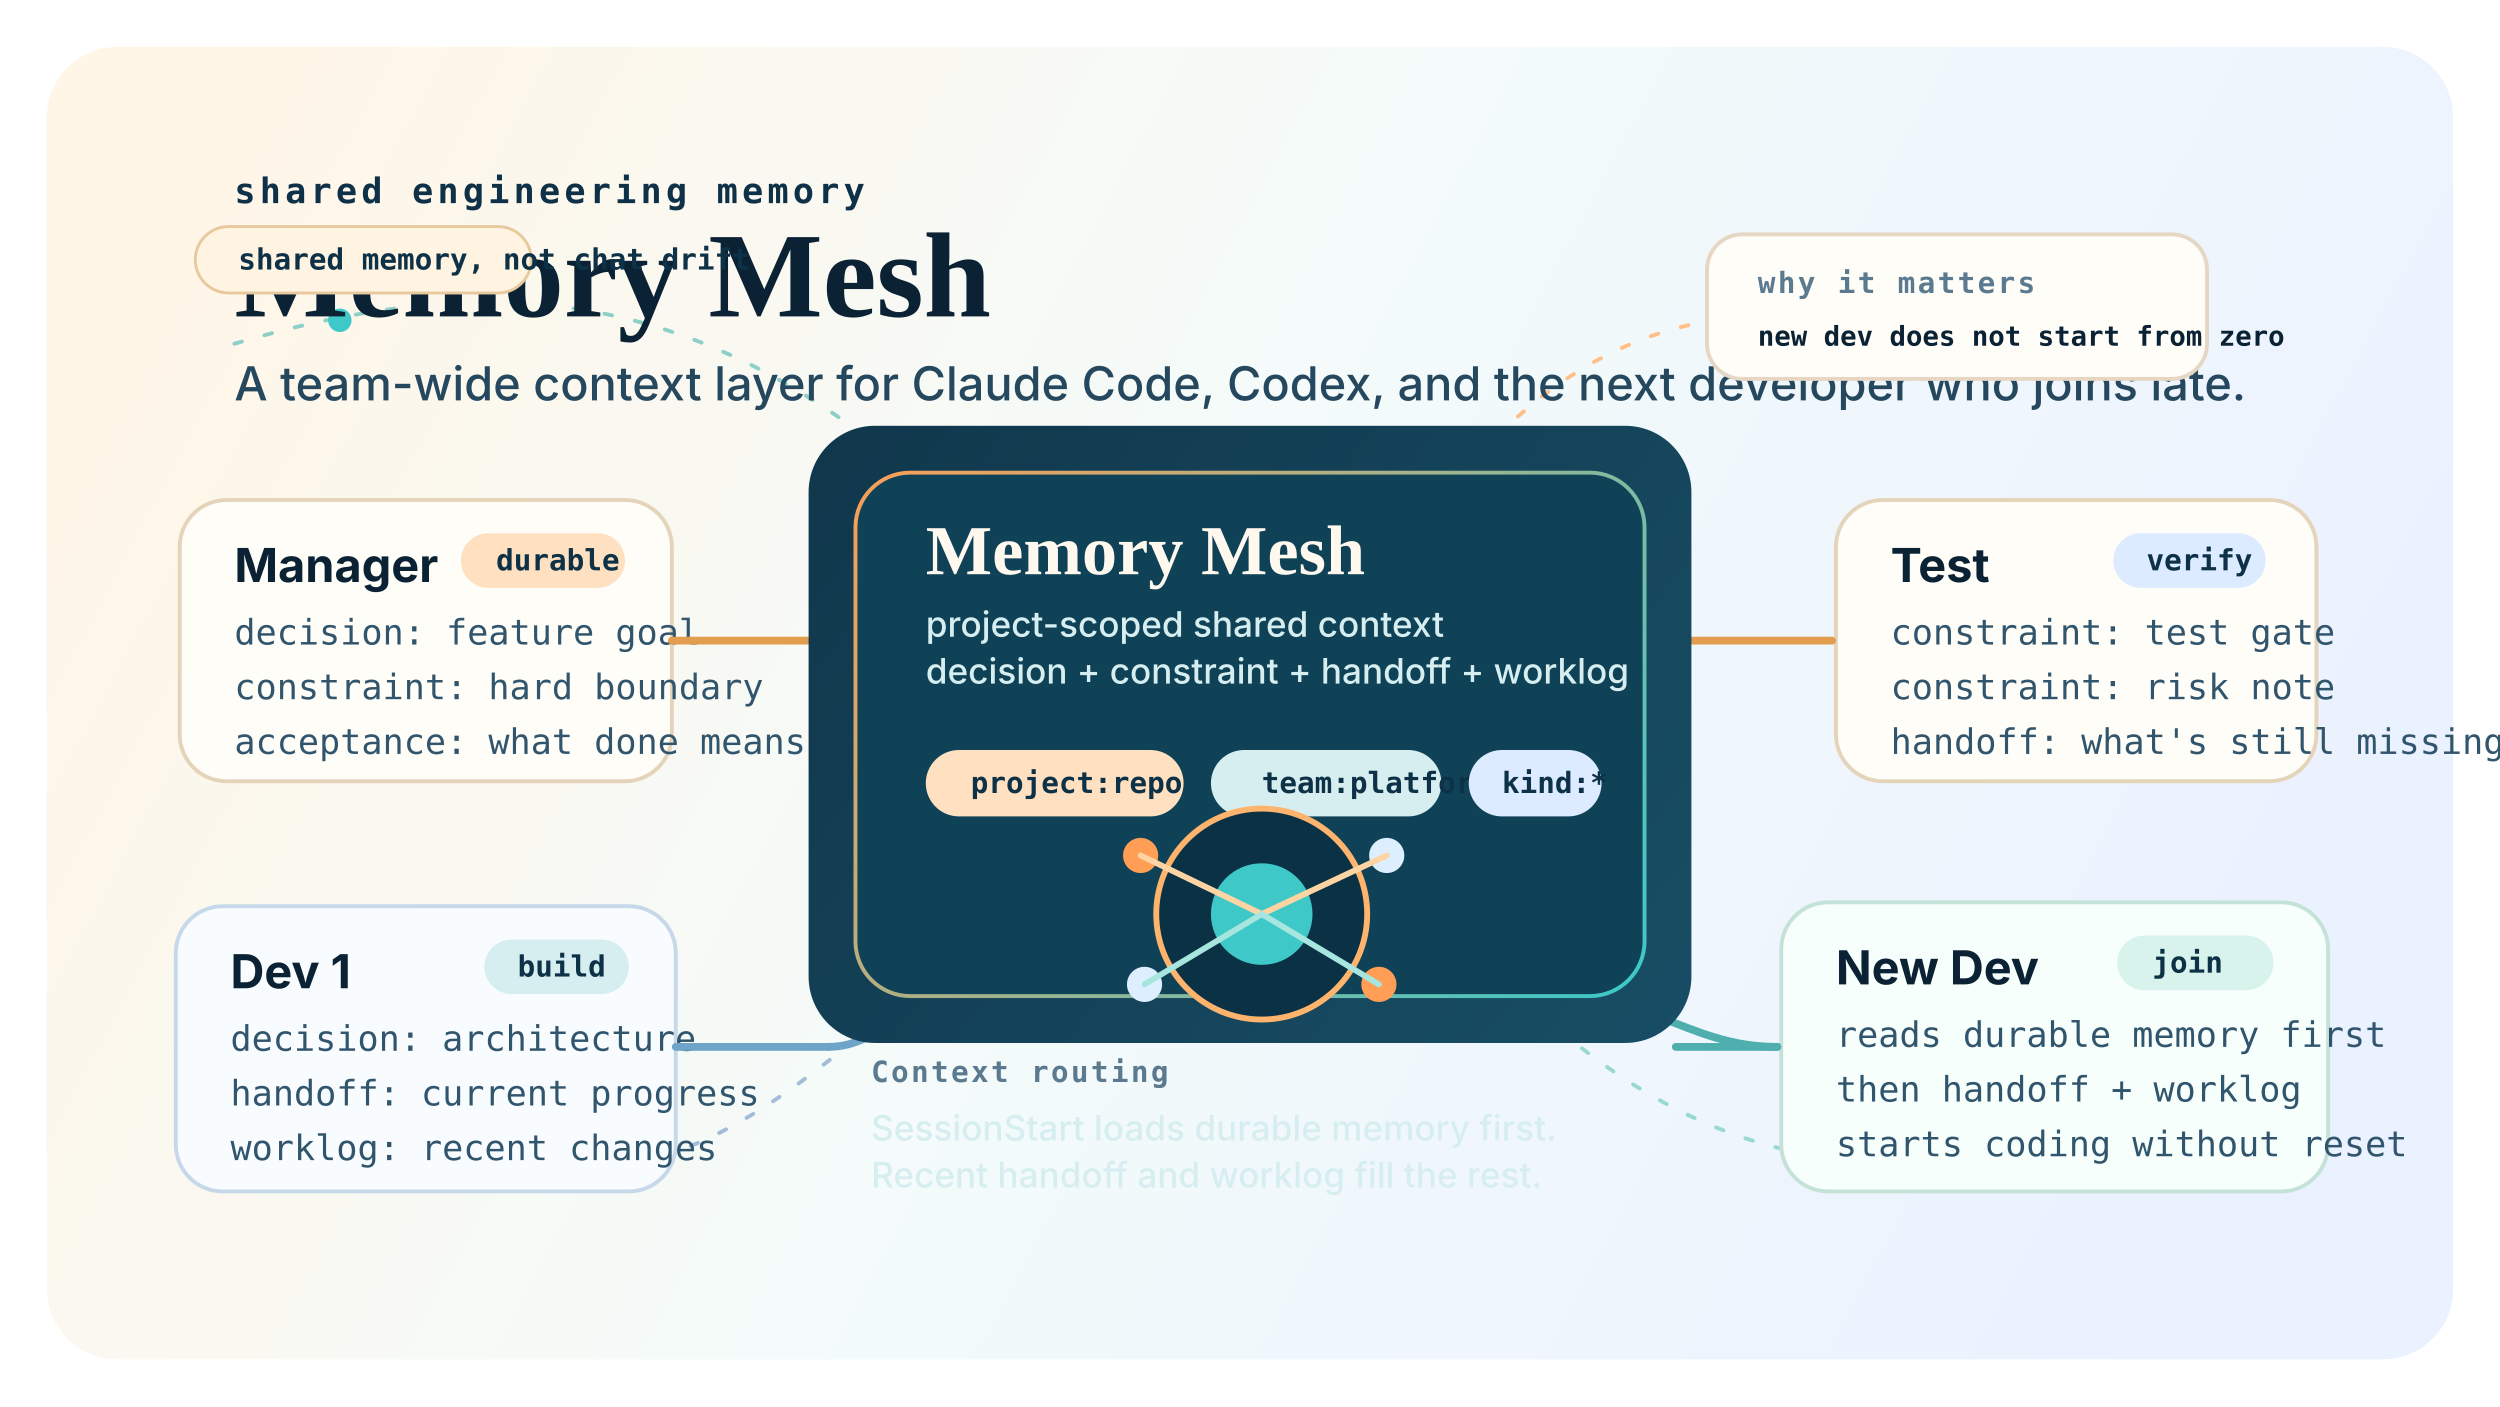
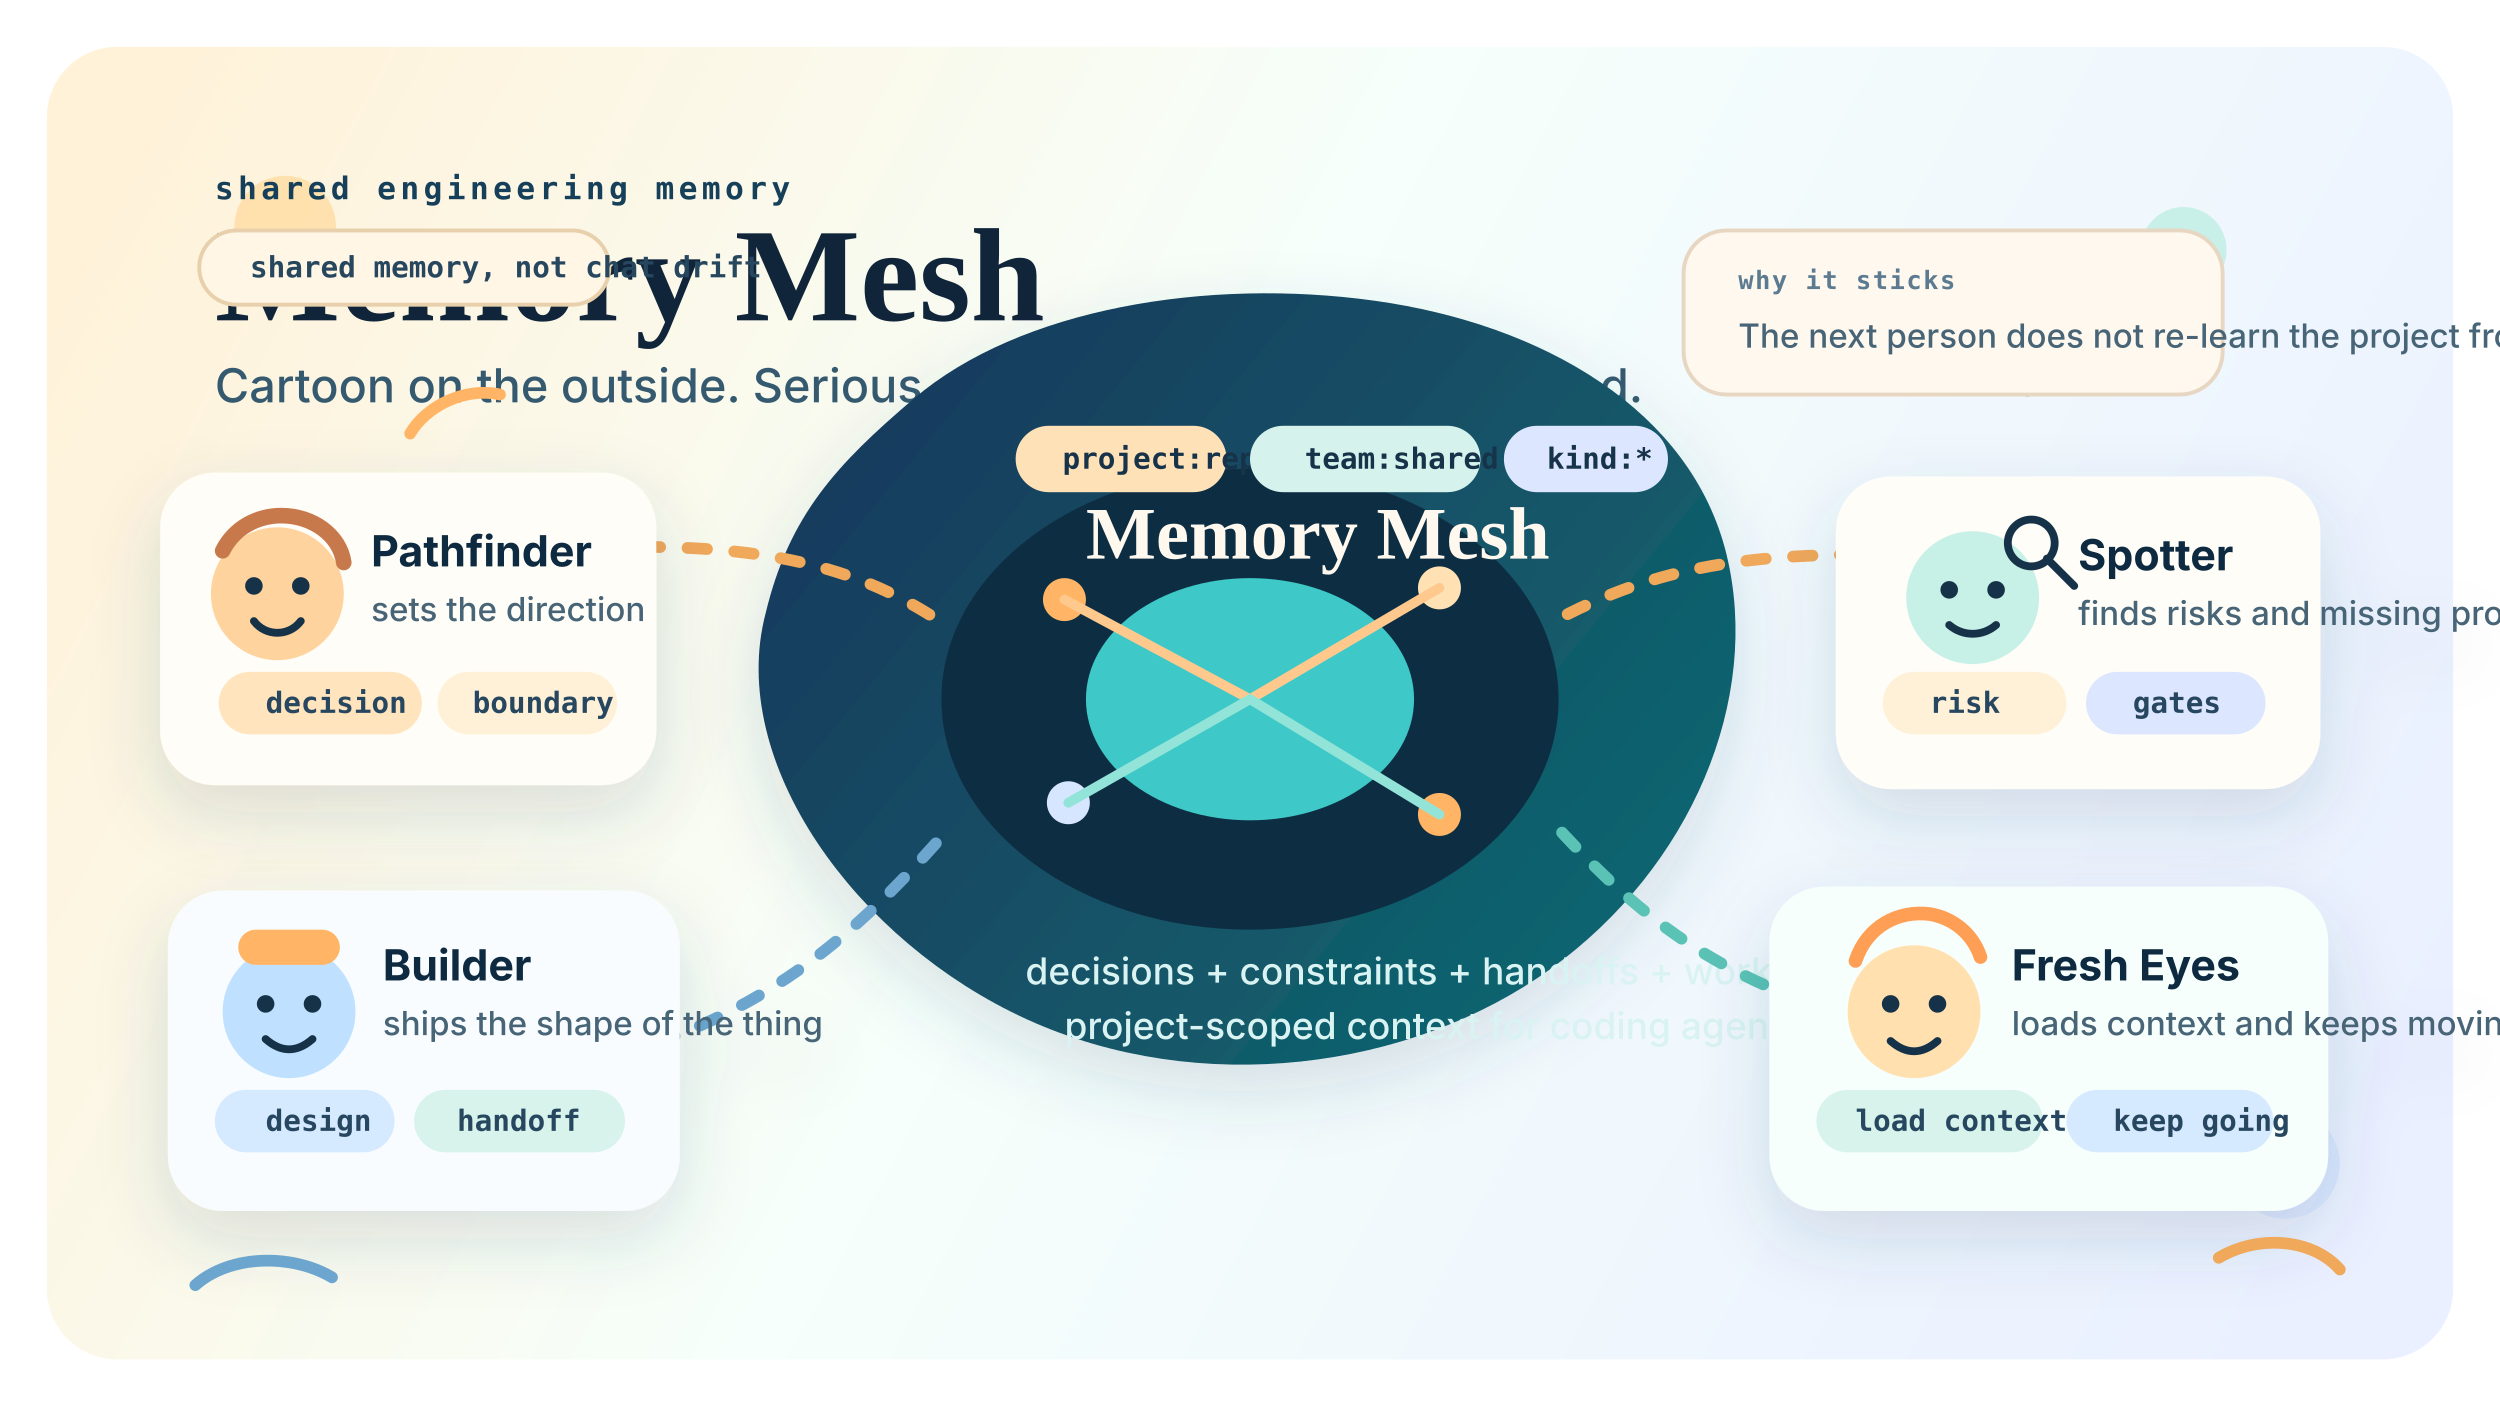
<svg xmlns="http://www.w3.org/2000/svg" width="1280" height="720" viewBox="0 0 1280 720" fill="none" role="img" aria-labelledby="title desc">
  <defs>
-     <linearGradient id="bg" x1="112" y1="88" x2="1148" y2="640" gradientUnits="userSpaceOnUse">
-       <stop offset="0" stop-color="#FFF6E8" />
-       <stop offset="0.45" stop-color="#F4FBFA" />
-       <stop offset="1" stop-color="#EAF1FF" />
+     <linearGradient id="bg" x1="76" y1="64" x2="1180" y2="654" gradientUnits="userSpaceOnUse">
+       <stop offset="0" stop-color="#FFF2D9" />
+       <stop offset="0.45" stop-color="#F6FFFB" />
+       <stop offset="1" stop-color="#EAF0FF" />
    </linearGradient>
-     <linearGradient id="panel" x1="400" y1="170" x2="880" y2="550" gradientUnits="userSpaceOnUse">
-       <stop offset="0" stop-color="#10354A" />
-       <stop offset="1" stop-color="#184F66" />
+     <linearGradient id="blob" x1="444" y1="184" x2="862" y2="530" gradientUnits="userSpaceOnUse">
+       <stop offset="0" stop-color="#173A5C" />
+       <stop offset="1" stop-color="#0F6A72" />
    </linearGradient>
-     <linearGradient id="accent" x1="454" y1="202" x2="828" y2="514" gradientUnits="userSpaceOnUse">
-       <stop offset="0" stop-color="#FF9E54" />
-       <stop offset="1" stop-color="#3EC8C8" />
-     </linearGradient>
+     <filter id="shadow" x="0" y="0" width="1280" height="720" filterUnits="userSpaceOnUse" color-interpolation-filters="sRGB">
+       <feDropShadow dx="0" dy="14" stdDeviation="18" flood-color="#31556D" flood-opacity="0.16" />
+     </filter>
    <style>
-       .eyebrow { font: 600 18px ui-monospace, "SFMono-Regular", Menlo, Consolas, monospace; letter-spacing: 0.12em; text-transform: uppercase; fill: #0E3148; }
-       .title { font: 700 62px Georgia, "Times New Roman", serif; fill: #0B2234; }
-       .subtitle { font: 500 24px ui-sans-serif, -apple-system, BlinkMacSystemFont, "Segoe UI", sans-serif; fill: #26485E; }
-       .card-title { font: 700 24px ui-sans-serif, -apple-system, BlinkMacSystemFont, "Segoe UI", sans-serif; fill: #0B2234; }
-       .card-line { font: 500 18px ui-monospace, "SFMono-Regular", Menlo, Consolas, monospace; fill: #31556D; }
-       .mesh-title { font: 700 36px Georgia, "Times New Roman", serif; fill: #FFF8EF; }
-       .mesh-copy { font: 500 18px ui-sans-serif, -apple-system, BlinkMacSystemFont, "Segoe UI", sans-serif; fill: #D7EEF1; }
-       .chip { font: 700 15px ui-monospace, "SFMono-Regular", Menlo, Consolas, monospace; fill: #0D3147; }
-       .caption { font: 600 15px ui-monospace, "SFMono-Regular", Menlo, Consolas, monospace; fill: #5B7A8F; text-transform: uppercase; letter-spacing: 0.08em; }
-       .spark { font: 700 14px ui-monospace, "SFMono-Regular", Menlo, Consolas, monospace; fill: #0B2234; }
+       .eyebrow { font: 700 16px ui-monospace, "SFMono-Regular", Menlo, Consolas, monospace; letter-spacing: 0.14em; text-transform: uppercase; fill: #16405A; }
+       .title { font: 700 68px Georgia, "Times New Roman", serif; fill: #11253A; }
+       .subtitle { font: 500 24px ui-sans-serif, -apple-system, BlinkMacSystemFont, "Segoe UI", sans-serif; fill: #355A70; }
+       .meshTitle { font: 700 38px Georgia, "Times New Roman", serif; fill: #FFF8EF; }
+       .meshBody { font: 500 19px ui-sans-serif, -apple-system, BlinkMacSystemFont, "Segoe UI", sans-serif; fill: #D9F3F2; }
+       .tag { font: 700 15px ui-monospace, "SFMono-Regular", Menlo, Consolas, monospace; fill: #17334A; }
+       .bubble { font: 700 15px ui-monospace, "SFMono-Regular", Menlo, Consolas, monospace; fill: #27475F; }
+       .role { font: 700 22px ui-sans-serif, -apple-system, BlinkMacSystemFont, "Segoe UI", sans-serif; fill: #0E2A40; }
+       .note { font: 500 17px ui-sans-serif, -apple-system, BlinkMacSystemFont, "Segoe UI", sans-serif; fill: #476577; }
+       .small { font: 700 13px ui-monospace, "SFMono-Regular", Menlo, Consolas, monospace; fill: #5C7B90; letter-spacing: 0.06em; text-transform: uppercase; }
    </style>
  </defs>
  <rect x="24" y="24" width="1232" height="672" rx="36" fill="url(#bg)" />
-   <path d="M120 176C241 140 335 148 430 214" stroke="#8ED0C8" stroke-width="2" stroke-linecap="round" stroke-dasharray="4 12" />
-   <path d="M1020 188C928 146 842 152 772 218" stroke="#FFBF86" stroke-width="2" stroke-linecap="round" stroke-dasharray="4 12" />
-   <path d="M168 568C300 624 356 602 450 522" stroke="#A3BDD8" stroke-width="2" stroke-linecap="round" stroke-dasharray="4 12" />
-   <path d="M1112 550C996 618 888 608 790 520" stroke="#98D9D1" stroke-width="2" stroke-linecap="round" stroke-dasharray="4 12" />
-   <circle cx="174" cy="164" r="6" fill="#3EC8C8" />
-   <circle cx="1036" cy="176" r="6" fill="#FF9E54" />
-   <circle cx="184" cy="560" r="6" fill="#658FB2" />
-   <circle cx="1098" cy="538" r="6" fill="#3EC8C8" />
-   <text x="120" y="104" class="eyebrow">shared engineering memory</text>
-   <text x="120" y="162" class="title">Memory Mesh</text>
-   <text x="120" y="205" class="subtitle">A team-wide context layer for Claude Code, Codex, and the next developer who joins late.</text>
-   <rect x="92" y="256" width="252" height="144" rx="24" fill="#FFFDF8" stroke="#E4D4BA" stroke-width="2" />
-   <text x="120" y="298" class="card-title">Manager</text>
-   <text x="120" y="330" class="card-line">decision: feature goal</text>
-   <text x="120" y="358" class="card-line">constraint: hard boundary</text>
-   <text x="120" y="386" class="card-line">acceptance: what done means</text>
-   <rect x="236" y="273" width="84" height="28" rx="14" fill="#FFE0C0" />
-   <text x="254" y="292" class="chip">durable</text>
-   <rect x="90" y="464" width="256" height="146" rx="24" fill="#F8FCFF" stroke="#C6D8E9" stroke-width="2" />
-   <text x="118" y="506" class="card-title">Dev 1</text>
-   <text x="118" y="538" class="card-line">decision: architecture</text>
-   <text x="118" y="566" class="card-line">handoff: current progress</text>
-   <text x="118" y="594" class="card-line">worklog: recent changes</text>
-   <rect x="248" y="481" width="74" height="28" rx="14" fill="#D7EEF1" />
-   <text x="265" y="500" class="chip">build</text>
-   <rect x="940" y="256" width="246" height="144" rx="24" fill="#FFFDF8" stroke="#E4D4BA" stroke-width="2" />
-   <text x="968" y="298" class="card-title">Test</text>
-   <text x="968" y="330" class="card-line">constraint: test gate</text>
-   <text x="968" y="358" class="card-line">constraint: risk note</text>
-   <text x="968" y="386" class="card-line">handoff: what's still missing</text>
-   <rect x="1082" y="273" width="78" height="28" rx="14" fill="#DCEBFF" />
-   <text x="1099" y="292" class="chip">verify</text>
-   <rect x="912" y="462" width="280" height="148" rx="24" fill="#F7FFFC" stroke="#C4E2D8" stroke-width="2" />
-   <text x="940" y="504" class="card-title">New Dev</text>
-   <text x="940" y="536" class="card-line">reads durable memory first</text>
-   <text x="940" y="564" class="card-line">then handoff + worklog</text>
-   <text x="940" y="592" class="card-line">starts coding without reset</text>
-   <rect x="1084" y="479" width="80" height="28" rx="14" fill="#D7F3EC" />
-   <text x="1102" y="498" class="chip">join</text>
-   <path d="M344 328H420" stroke="#E29D4E" stroke-width="4" stroke-linecap="round" />
-   <path d="M346 536H424" stroke="#6DA4C7" stroke-width="4" stroke-linecap="round" />
-   <path d="M860 328H938" stroke="#E29D4E" stroke-width="4" stroke-linecap="round" />
-   <path d="M858 536H910" stroke="#4FAFAF" stroke-width="4" stroke-linecap="round" />
-   <path d="M420 330C454 330 454 256 512 256" stroke="#E29D4E" stroke-width="4" stroke-linecap="round" />
-   <path d="M424 536C454 536 462 506 514 506" stroke="#6DA4C7" stroke-width="4" stroke-linecap="round" />
-   <path d="M860 330C828 330 826 256 770 256" stroke="#E29D4E" stroke-width="4" stroke-linecap="round" />
-   <path d="M910 536C862 536 846 506 768 506" stroke="#4FAFAF" stroke-width="4" stroke-linecap="round" />
-   <rect x="414" y="218" width="452" height="316" rx="34" fill="url(#panel)" />
-   <rect x="438" y="242" width="404" height="268" rx="28" fill="#0F4257" stroke="url(#accent)" stroke-width="2" />
-   <text x="474" y="294" class="mesh-title">Memory Mesh</text>
-   <text x="474" y="326" class="mesh-copy">project-scoped shared context</text>
-   <text x="474" y="350" class="mesh-copy">decision + constraint + handoff + worklog</text>
-   <rect x="474" y="384" width="132" height="34" rx="17" fill="#FFE0C0" />
-   <text x="497" y="406" class="chip">project:repo</text>
-   <rect x="620" y="384" width="118" height="34" rx="17" fill="#D7EEF1" />
-   <text x="646" y="406" class="chip">team:platform</text>
-   <rect x="752" y="384" width="68" height="34" rx="17" fill="#DCEBFF" />
-   <text x="769" y="406" class="chip">kind:*</text>
-   <circle cx="646" cy="468" r="54" fill="#0B3145" stroke="#FFB46D" stroke-width="3" />
-   <circle cx="646" cy="468" r="26" fill="#3EC8C8" />
-   <circle cx="584" cy="438" r="9" fill="#FF9E54" />
-   <circle cx="710" cy="438" r="9" fill="#DDEEFF" />
-   <circle cx="586" cy="504" r="9" fill="#DDEEFF" />
-   <circle cx="706" cy="504" r="9" fill="#FF9E54" />
-   <path d="M584 438L646 468L710 438" stroke="#FFD4A3" stroke-width="3" stroke-linecap="round" />
-   <path d="M586 504L646 468L706 504" stroke="#A7E6DF" stroke-width="3" stroke-linecap="round" />
-   <text x="446" y="554" class="caption">Context routing</text>
-   <text x="446" y="584" class="mesh-copy">SessionStart loads durable memory first.</text>
-   <text x="446" y="608" class="mesh-copy">Recent handoff and worklog fill the rest.</text>
-   <rect x="874" y="120" width="256" height="74" rx="18" fill="#FFFDF8" stroke="#E5D7C4" stroke-width="2" />
-   <text x="900" y="150" class="caption">why it matters</text>
-   <text x="900" y="177" class="spark">new dev does not start from zero</text>
-   <rect x="100" y="116" width="172" height="34" rx="17" fill="#FFF3E2" stroke="#E8C99E" stroke-width="1.5" />
-   <text x="122" y="138" class="chip">shared memory, not chat drift</text>
+   <circle cx="146" cy="116" r="26" fill="#FFD89A" opacity="0.7" />
+   <circle cx="1118" cy="128" r="22" fill="#BEEDE2" opacity="0.8" />
+   <circle cx="1170" cy="596" r="28" fill="#D8E5FF" opacity="0.85" />
+   <circle cx="118" cy="586" r="18" fill="#FFE8BD" opacity="0.75" />
+   <text x="110" y="102" class="eyebrow">shared engineering memory</text>
+   <text x="110" y="164" class="title">Memory Mesh</text>
+   <text x="110" y="206" class="subtitle">Cartoon on the outside. Serious context routing under the hood.</text>
+   <g filter="url(#shadow)">
+     <path d="M468 204C522 158 618 142 704 154C790 166 866 210 884 284C902 358 866 444 794 496C722 548 614 562 526 522C438 482 372 390 392 314C404 264 428 238 468 204Z" fill="url(#blob)" />
+   </g>
+   <ellipse cx="640" cy="358" rx="158" ry="118" fill="#0D2E42" />
+   <ellipse cx="640" cy="358" rx="84" ry="62" fill="#3EC8C8" />
+   <circle cx="545" cy="307" r="11" fill="#FFB565" />
+   <circle cx="737" cy="301" r="11" fill="#FFE1B4" />
+   <circle cx="547" cy="411" r="11" fill="#D7E6FF" />
+   <circle cx="737" cy="417" r="11" fill="#FFB565" />
+   <path d="M545 307L640 358L737 301" stroke="#FFC98E" stroke-width="5" stroke-linecap="round" />
+   <path d="M547 411L640 358L737 417" stroke="#92E4D8" stroke-width="5" stroke-linecap="round" />
+   <text x="556" y="286" class="meshTitle">Memory Mesh</text>
+   <text x="525" y="504" class="meshBody">decisions + constraints + handoffs + worklogs</text>
+   <text x="545" y="532" class="meshBody">project-scoped context for coding agents</text>
+   <rect x="520" y="218" width="108" height="34" rx="17" fill="#FFE1B8" />
+   <text x="544" y="240" class="tag">project:repo</text>
+   <rect x="640" y="218" width="118" height="34" rx="17" fill="#D5F3EC" />
+   <text x="668" y="240" class="tag">team:shared</text>
+   <rect x="770" y="218" width="84" height="34" rx="17" fill="#DCE7FF" />
+   <text x="792" y="240" class="tag">kind:*</text>
+   <path d="M328 280C402 280 446 294 484 320" stroke="#F0A85A" stroke-width="6" stroke-linecap="round" stroke-dasharray="10 14" />
+   <path d="M336 534C404 510 446 470 486 424" stroke="#6CA6CF" stroke-width="6" stroke-linecap="round" stroke-dasharray="10 14" />
+   <path d="M952 284C878 284 836 296 792 320" stroke="#F0A85A" stroke-width="6" stroke-linecap="round" stroke-dasharray="10 14" />
+   <path d="M948 520C874 500 832 462 794 420" stroke="#5BC2B6" stroke-width="6" stroke-linecap="round" stroke-dasharray="10 14" />
+   <g filter="url(#shadow)">
+     <rect x="82" y="242" width="254" height="160" rx="28" fill="#FFFDF8" />
+     <circle cx="142" cy="304" r="34" fill="#FFD39D" />
+     <circle cx="130" cy="300" r="4.5" fill="#183349" />
+     <circle cx="154" cy="300" r="4.5" fill="#183349" />
+     <path d="M130 318C136 326 148 326 154 318" stroke="#183349" stroke-width="4" stroke-linecap="round" />
+     <path d="M114 282C120 270 132 264 144 264C160 264 174 274 176 288" stroke="#C8794B" stroke-width="8" stroke-linecap="round" />
+     <text x="190" y="290" class="role">Pathfinder</text>
+     <text x="190" y="318" class="note">sets the direction</text>
+     <rect x="112" y="344" width="104" height="32" rx="16" fill="#FFE4BE" />
+     <text x="136" y="365" class="bubble">decision</text>
+     <rect x="224" y="344" width="92" height="32" rx="16" fill="#FFF1D8" />
+     <text x="242" y="365" class="bubble">boundary</text>
+   </g>
+   <g filter="url(#shadow)">
+     <rect x="86" y="456" width="262" height="164" rx="28" fill="#F8FCFF" />
+     <circle cx="148" cy="518" r="34" fill="#BFE1FF" />
+     <circle cx="136" cy="514" r="4.5" fill="#183349" />
+     <circle cx="160" cy="514" r="4.5" fill="#183349" />
+     <path d="M136 532C144 539 152 539 160 532" stroke="#183349" stroke-width="4" stroke-linecap="round" />
+     <rect x="122" y="476" width="52" height="18" rx="9" fill="#FFB565" />
+     <text x="196" y="502" class="role">Builder</text>
+     <text x="196" y="530" class="note">ships the shape of the thing</text>
+     <rect x="110" y="558" width="92" height="32" rx="16" fill="#D5E9FF" />
+     <text x="136" y="579" class="bubble">design</text>
+     <rect x="212" y="558" width="108" height="32" rx="16" fill="#D7F3EC" />
+     <text x="234" y="579" class="bubble">handoff</text>
+   </g>
+   <g filter="url(#shadow)">
+     <rect x="940" y="244" width="248" height="160" rx="28" fill="#FFFDF8" />
+     <circle cx="1010" cy="306" r="34" fill="#C7F1E7" />
+     <circle cx="998" cy="302" r="4.5" fill="#183349" />
+     <circle cx="1022" cy="302" r="4.5" fill="#183349" />
+     <path d="M998 320C1005 326 1015 326 1022 320" stroke="#183349" stroke-width="4" stroke-linecap="round" />
+     <circle cx="1040" cy="278" r="12" fill="none" stroke="#183349" stroke-width="4" />
+     <path d="M1048 286L1062 300" stroke="#183349" stroke-width="4" stroke-linecap="round" />
+     <text x="1064" y="292" class="role">Spotter</text>
+     <text x="1064" y="320" class="note">finds risks and missing proof</text>
+     <rect x="964" y="344" width="94" height="32" rx="16" fill="#FFF1D8" />
+     <text x="988" y="365" class="bubble">risk</text>
+     <rect x="1068" y="344" width="92" height="32" rx="16" fill="#DCE7FF" />
+     <text x="1092" y="365" class="bubble">gates</text>
+   </g>
+   <g filter="url(#shadow)">
+     <rect x="906" y="454" width="286" height="166" rx="28" fill="#F7FFFC" />
+     <circle cx="980" cy="518" r="34" fill="#FFE0AE" />
+     <circle cx="968" cy="514" r="4.5" fill="#183349" />
+     <circle cx="992" cy="514" r="4.5" fill="#183349" />
+     <path d="M968 533C976 540 984 540 992 533" stroke="#183349" stroke-width="4" stroke-linecap="round" />
+     <path d="M950 492C956 474 972 466 988 468C1000 470 1010 478 1014 490" stroke="#FF9E54" stroke-width="7" stroke-linecap="round" />
+     <text x="1030" y="502" class="role">Fresh Eyes</text>
+     <text x="1030" y="530" class="note">loads context and keeps moving</text>
+     <rect x="930" y="558" width="116" height="32" rx="16" fill="#D7F3EC" />
+     <text x="950" y="579" class="bubble">load context</text>
+     <rect x="1058" y="558" width="106" height="32" rx="16" fill="#D5E9FF" />
+     <text x="1082" y="579" class="bubble">keep going</text>
+   </g>
+   <path d="M210 222C218 208 238 198 256 202" stroke="#FFB565" stroke-width="6" stroke-linecap="round" />
+   <path d="M1038 200C1052 186 1076 184 1094 194" stroke="#5BC2B6" stroke-width="6" stroke-linecap="round" />
+   <path d="M100 658C118 642 150 642 170 654" stroke="#6CA6CF" stroke-width="6" stroke-linecap="round" />
+   <path d="M1136 644C1156 632 1184 634 1198 650" stroke="#F0A85A" stroke-width="6" stroke-linecap="round" />
+   <rect x="862" y="118" width="276" height="84" rx="22" fill="#FFF8EF" stroke="#E7D7C2" stroke-width="2" />
+   <text x="890" y="148" class="small">why it sticks</text>
+   <text x="890" y="178" class="note">The next person does not re-learn the project from scratch.</text>
+   <rect x="102" y="118" width="210" height="38" rx="19" fill="#FFF6E6" stroke="#E7D0AB" stroke-width="2" />
+   <text x="128" y="142" class="bubble">shared memory, not chat drift</text>
</svg>
